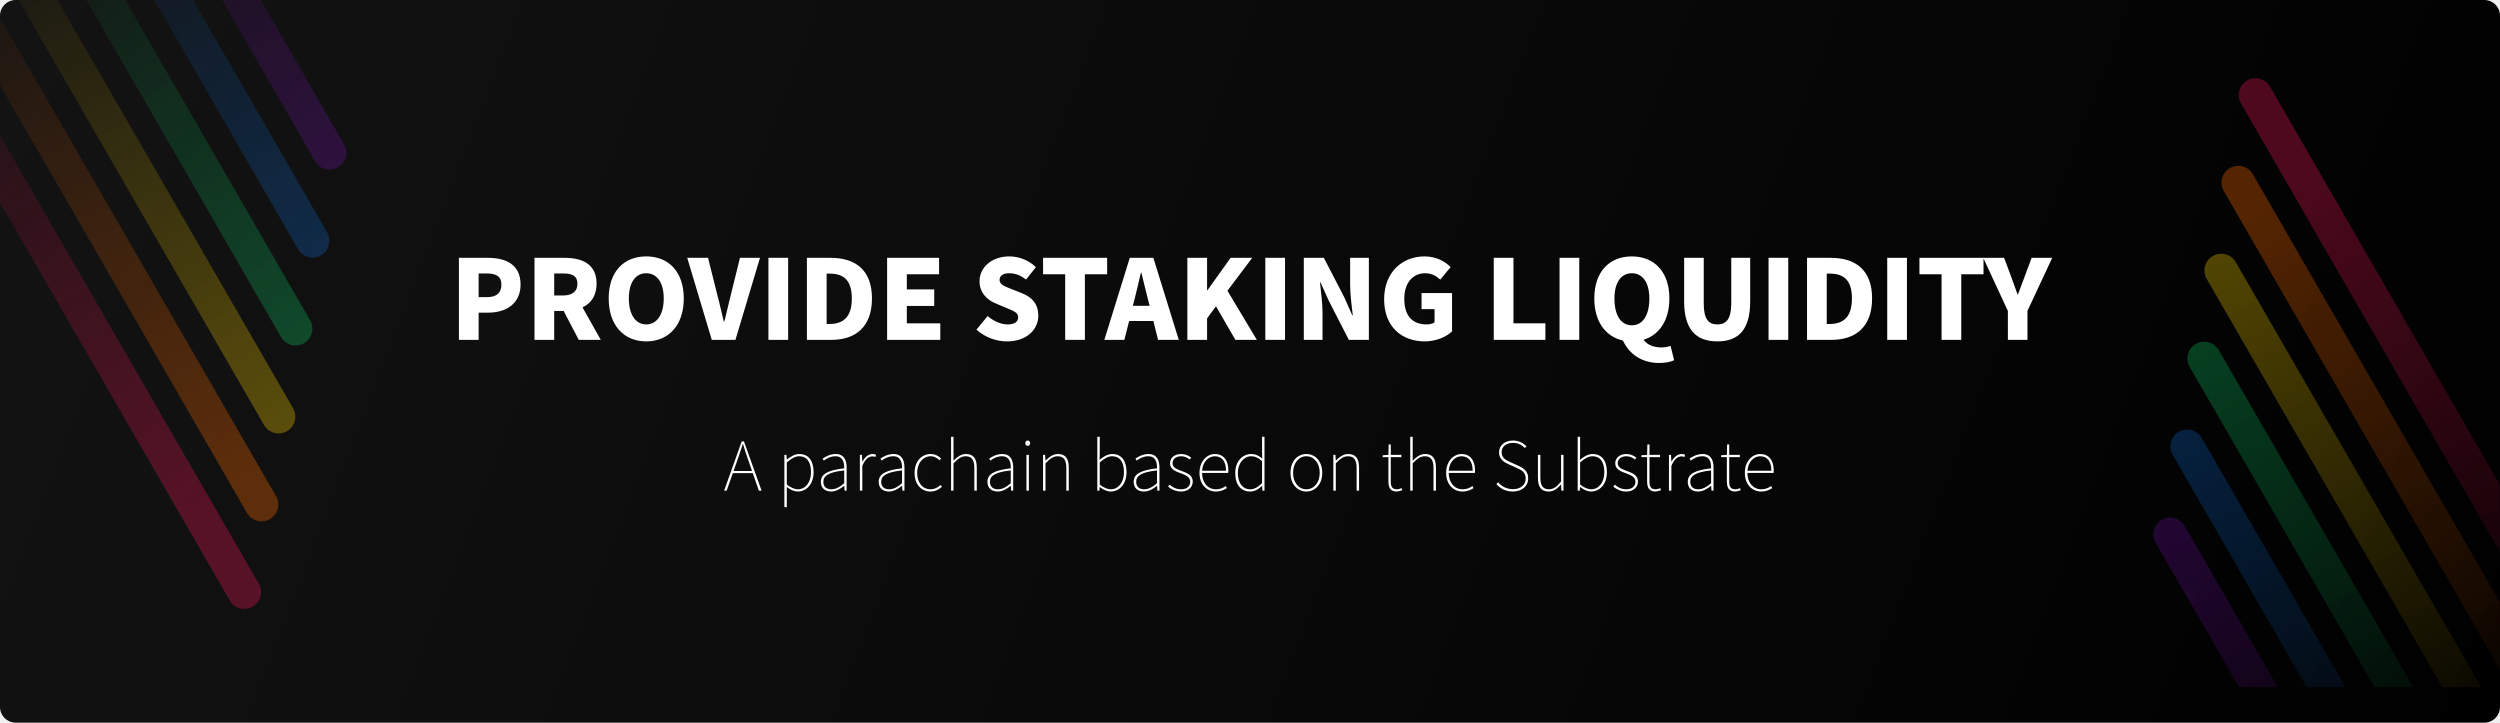
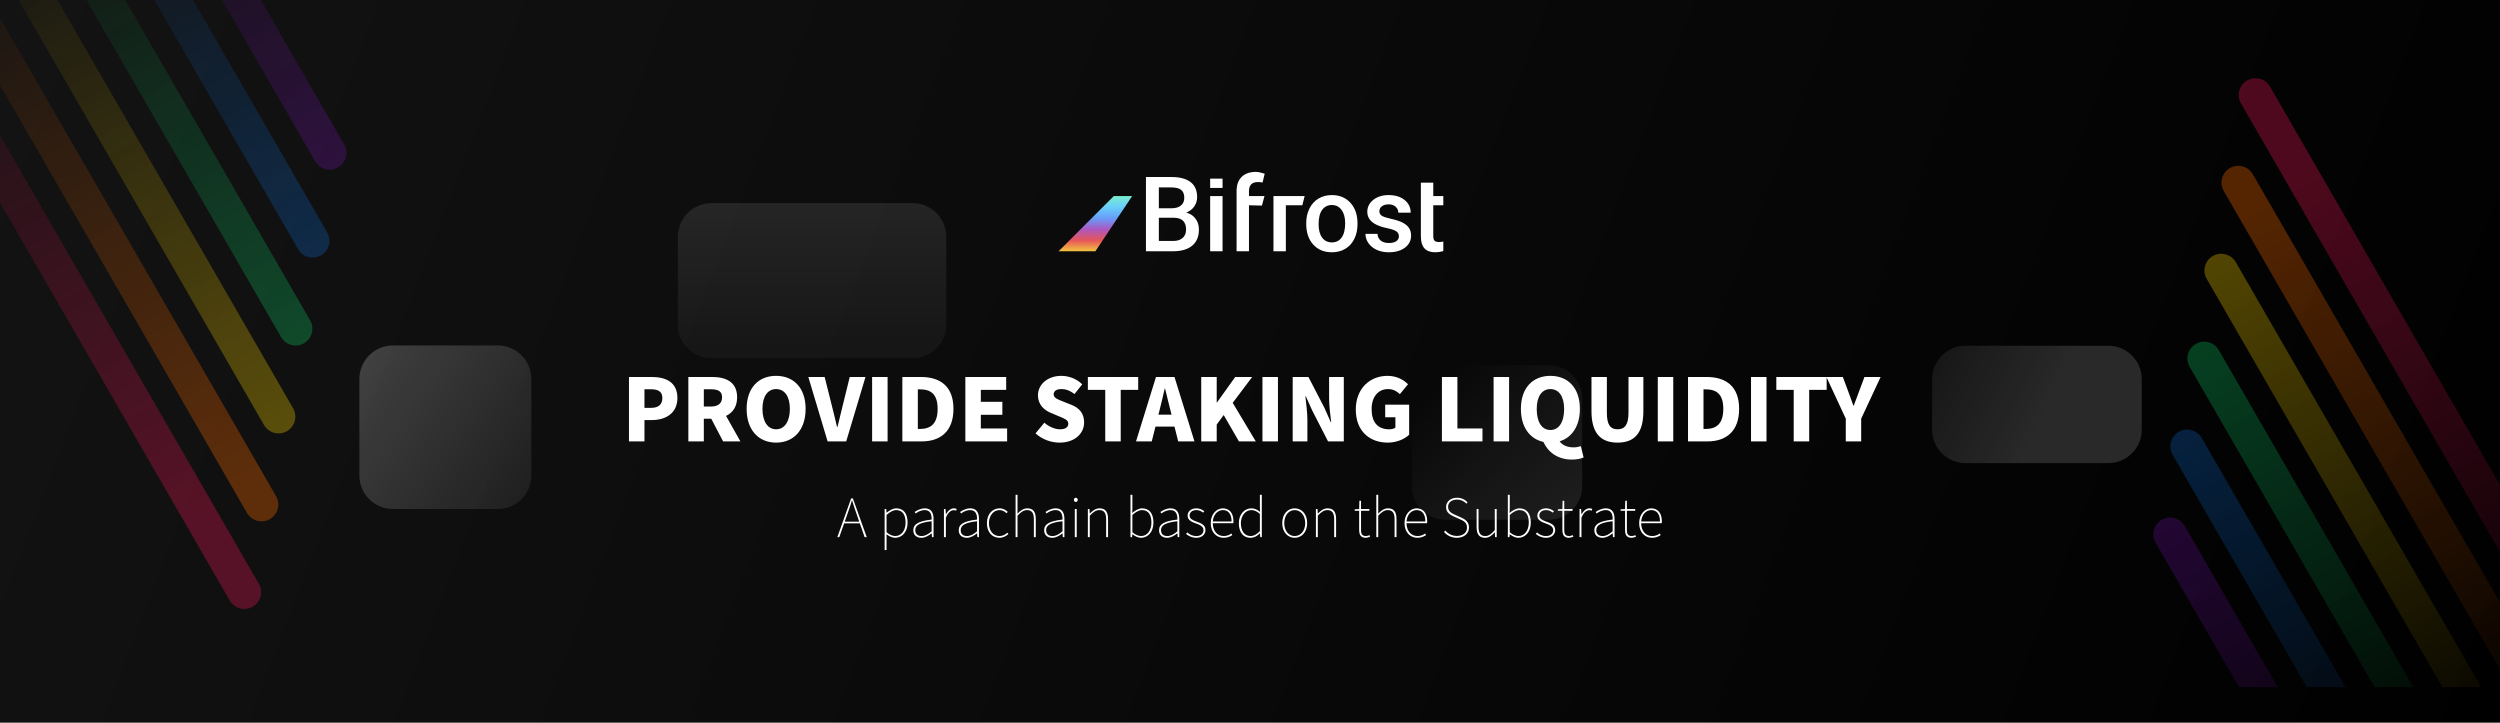
<svg xmlns="http://www.w3.org/2000/svg" width="1280" height="370" viewBox="0 0 1280 370" fill="none">
-   <g clip-path="url(#clip0)">
-     <path d="M1280 0H0V370H1280V0Z" fill="white" />
-     <path d="M1280 0H0V370H1280V0Z" fill="url(#paint0_linear)" />
-     <g opacity="0.8">
-       <mask id="mask0" mask-type="alpha" maskUnits="userSpaceOnUse" x="0" y="0" width="215" height="333">
-         <g opacity="0.8">
-           <path opacity="0.8" d="M214.728 0H0V332.829H214.728V0Z" fill="url(#paint1_linear)" />
-         </g>
-       </mask>
-       <g mask="url(#mask0)">
-         <g opacity="0.8">
-           <path opacity="0.8" d="M-68.294 -48.94C-70.666 -53.048 -75.919 -54.456 -80.027 -52.084C-84.135 -49.712 -85.543 -44.459 -83.171 -40.351L117.65 307.482C120.022 311.59 125.275 312.997 129.383 310.625C133.491 308.254 134.899 303.001 132.527 298.892L-68.294 -48.94Z" fill="#E91555" />
-           <path opacity="0.8" d="M-59.48 -93.796C-61.851 -97.905 -67.105 -99.312 -71.213 -96.94C-75.321 -94.569 -76.728 -89.316 -74.356 -85.207L126.465 262.625C128.836 266.733 134.089 268.141 138.198 265.769C142.306 263.397 143.713 258.144 141.341 254.036L-59.48 -93.796Z" fill="#FF6B00" />
-           <path opacity="0.8" d="M-50.756 -138.812C-53.128 -142.92 -58.381 -144.327 -62.489 -141.955C-66.597 -139.584 -68.005 -134.331 -65.633 -130.222L135.188 217.61C137.56 221.718 142.813 223.125 146.921 220.754C151.029 218.382 152.437 213.129 150.065 209.021L-50.756 -138.812Z" fill="#FFD600" />
-           <path opacity="0.8" d="M-42.033 -183.826C-44.405 -187.934 -49.658 -189.342 -53.766 -186.97C-57.874 -184.598 -59.282 -179.345 -56.91 -175.237L143.911 172.595C146.283 176.703 151.536 178.111 155.644 175.739C159.752 173.367 161.16 168.114 158.788 164.006L-42.033 -183.826Z" fill="#10DF6F" />
-           <path opacity="0.8" d="M-33.31 -228.841C-35.682 -232.949 -40.935 -234.357 -45.043 -231.985C-49.151 -229.613 -50.559 -224.36 -48.187 -220.252L152.634 127.58C155.006 131.688 160.259 133.096 164.367 130.724C168.475 128.352 169.883 123.099 167.511 118.991L-33.31 -228.841Z" fill="#1080FB" />
-           <path opacity="0.8" d="M-24.586 -273.856C-26.958 -277.964 -32.211 -279.371 -36.319 -276.999C-40.428 -274.628 -41.835 -269.375 -39.463 -265.266L161.358 82.566C163.73 86.674 168.983 88.081 173.091 85.71C177.199 83.338 178.606 78.085 176.235 73.977L-24.586 -273.856Z" fill="#A015EE" />
-         </g>
+   <path d="M1280 0H0V370H1280V0Z" fill="white" />
+   <path d="M1280 0H0V370H1280V0Z" fill="url(#paint0_linear)" />
+   <g opacity="0.8">
+     <mask id="mask0" mask-type="alpha" maskUnits="userSpaceOnUse" x="0" y="0" width="215" height="333">
+       <g opacity="0.8">
+         <path opacity="0.8" d="M214.728 0H0V332.829H214.728V0Z" fill="url(#paint1_linear)" />
+       </g>
+     </mask>
+     <g mask="url(#mask0)">
+       <g opacity="0.8">
+         <path opacity="0.8" d="M-68.294 -48.94C-70.666 -53.048 -75.919 -54.456 -80.027 -52.084C-84.135 -49.712 -85.543 -44.459 -83.171 -40.351L117.65 307.482C120.022 311.59 125.275 312.997 129.383 310.625C133.491 308.254 134.899 303.001 132.527 298.892L-68.294 -48.94Z" fill="#E91555" />
+         <path opacity="0.8" d="M-59.48 -93.796C-61.851 -97.905 -67.105 -99.312 -71.213 -96.94C-75.321 -94.569 -76.728 -89.316 -74.356 -85.207L126.465 262.625C128.836 266.733 134.089 268.141 138.198 265.769C142.306 263.397 143.713 258.144 141.341 254.036L-59.48 -93.796Z" fill="#FF6B00" />
+         <path opacity="0.8" d="M-50.756 -138.812C-53.128 -142.92 -58.381 -144.327 -62.489 -141.955C-66.597 -139.584 -68.005 -134.331 -65.633 -130.222L135.188 217.61C137.56 221.718 142.813 223.125 146.921 220.754C151.029 218.382 152.437 213.129 150.065 209.021L-50.756 -138.812Z" fill="#FFD600" />
+         <path opacity="0.8" d="M-42.033 -183.826C-44.405 -187.934 -49.658 -189.342 -53.766 -186.97C-57.874 -184.598 -59.282 -179.345 -56.91 -175.237L143.911 172.595C146.283 176.703 151.536 178.111 155.644 175.739C159.752 173.367 161.16 168.114 158.788 164.006L-42.033 -183.826Z" fill="#10DF6F" />
+         <path opacity="0.8" d="M-33.31 -228.841C-35.682 -232.949 -40.935 -234.357 -45.043 -231.985C-49.151 -229.613 -50.559 -224.36 -48.187 -220.252L152.634 127.58C155.006 131.688 160.259 133.096 164.367 130.724C168.475 128.352 169.883 123.099 167.511 118.991L-33.31 -228.841Z" fill="#1080FB" />
+         <path opacity="0.8" d="M-24.586 -273.856C-26.958 -277.964 -32.211 -279.371 -36.319 -276.999C-40.428 -274.628 -41.835 -269.375 -39.463 -265.266L161.358 82.566C163.73 86.674 168.983 88.081 173.091 85.71C177.199 83.338 178.606 78.085 176.235 73.977L-24.586 -273.856Z" fill="#A015EE" />
      </g>
    </g>
-     <g opacity="0.8">
-       <mask id="mask1" mask-type="alpha" maskUnits="userSpaceOnUse" x="1065" y="19" width="215" height="333">
-         <g opacity="0.8">
-           <path opacity="0.8" d="M1065.17 351.829H1279.9V19H1065.17V351.829Z" fill="url(#paint2_linear)" />
-         </g>
-       </mask>
-       <g mask="url(#mask1)">
-         <g opacity="0.8">
-           <path opacity="0.8" d="M1348.2 400.769C1350.57 404.877 1355.82 406.284 1359.93 403.913C1364.04 401.541 1365.45 396.288 1363.07 392.18L1162.25 44.347C1159.88 40.239 1154.63 38.832 1150.52 41.204C1146.41 43.575 1145 48.828 1147.38 52.937L1348.2 400.769Z" fill="#E91555" />
-           <path opacity="0.8" d="M1339.38 445.626C1341.75 449.734 1347 451.142 1351.11 448.77C1355.22 446.398 1356.63 441.145 1354.26 437.037L1153.44 89.204C1151.06 85.096 1145.81 83.689 1141.7 86.061C1137.59 88.433 1136.19 93.686 1138.56 97.794L1339.38 445.626Z" fill="#FF6B00" />
-           <path opacity="0.8" d="M1330.66 490.641C1333.03 494.749 1338.28 496.157 1342.39 493.785C1346.5 491.413 1347.91 486.16 1345.53 482.052L1144.71 134.22C1142.34 130.112 1137.09 128.704 1132.98 131.076C1128.87 133.448 1127.46 138.701 1129.84 142.809L1330.66 490.641Z" fill="#FFD600" />
-           <path opacity="0.8" d="M1321.93 535.656C1324.31 539.764 1329.56 541.171 1333.67 538.799C1337.77 536.428 1339.18 531.175 1336.81 527.066L1135.99 179.234C1133.62 175.126 1128.36 173.719 1124.26 176.09C1120.15 178.462 1118.74 183.715 1121.11 187.823L1321.93 535.656Z" fill="#10DF6F" />
-           <path opacity="0.8" d="M1313.21 580.671C1315.58 584.779 1320.83 586.186 1324.94 583.815C1329.05 581.443 1330.46 576.19 1328.09 572.082L1127.27 224.249C1124.89 220.141 1119.64 218.734 1115.53 221.106C1111.42 223.477 1110.02 228.73 1112.39 232.839L1313.21 580.671Z" fill="#1080FB" />
-           <path opacity="0.8" d="M1304.49 625.685C1306.86 629.793 1312.11 631.201 1316.22 628.829C1320.33 626.457 1321.74 621.204 1319.36 617.096L1118.54 269.264C1116.17 265.155 1110.92 263.748 1106.81 266.12C1102.7 268.492 1101.29 273.745 1103.67 277.853L1304.49 625.685Z" fill="#A015EE" />
-         </g>
+   </g>
+   <g opacity="0.8">
+     <mask id="mask1" mask-type="alpha" maskUnits="userSpaceOnUse" x="1065" y="19" width="215" height="333">
+       <g opacity="0.8">
+         <path opacity="0.8" d="M1065.17 351.829H1279.9V19H1065.17V351.829Z" fill="url(#paint2_linear)" />
+       </g>
+     </mask>
+     <g mask="url(#mask1)">
+       <g opacity="0.8">
+         <path opacity="0.8" d="M1348.2 400.769C1350.57 404.877 1355.82 406.284 1359.93 403.913C1364.04 401.541 1365.45 396.288 1363.07 392.18L1162.25 44.347C1159.88 40.239 1154.63 38.832 1150.52 41.204C1146.41 43.575 1145 48.828 1147.38 52.937L1348.2 400.769Z" fill="#E91555" />
+         <path opacity="0.8" d="M1339.38 445.626C1341.75 449.734 1347 451.142 1351.11 448.77C1355.22 446.398 1356.63 441.145 1354.26 437.037L1153.44 89.204C1151.06 85.096 1145.81 83.689 1141.7 86.061C1137.59 88.433 1136.19 93.686 1138.56 97.794L1339.38 445.626Z" fill="#FF6B00" />
+         <path opacity="0.8" d="M1330.66 490.641C1333.03 494.749 1338.28 496.157 1342.39 493.785C1346.5 491.413 1347.91 486.16 1345.53 482.052L1144.71 134.22C1142.34 130.112 1137.09 128.704 1132.98 131.076C1128.87 133.448 1127.46 138.701 1129.84 142.809L1330.66 490.641Z" fill="#FFD600" />
+         <path opacity="0.8" d="M1321.93 535.656C1324.31 539.764 1329.56 541.171 1333.67 538.799C1337.77 536.428 1339.18 531.175 1336.81 527.066L1135.99 179.234C1133.62 175.126 1128.36 173.719 1124.26 176.09C1120.15 178.462 1118.74 183.715 1121.11 187.823L1321.93 535.656Z" fill="#10DF6F" />
+         <path opacity="0.8" d="M1313.21 580.671C1315.58 584.779 1320.83 586.186 1324.94 583.815C1329.05 581.443 1330.46 576.19 1328.09 572.082L1127.27 224.249C1124.89 220.141 1119.64 218.734 1115.53 221.106C1111.42 223.477 1110.02 228.73 1112.39 232.839L1313.21 580.671Z" fill="#1080FB" />
+         <path opacity="0.8" d="M1304.49 625.685C1306.86 629.793 1312.11 631.201 1316.22 628.829C1320.33 626.457 1321.74 621.204 1319.36 617.096L1118.54 269.264C1116.17 265.155 1110.92 263.748 1106.81 266.12C1102.7 268.492 1101.29 273.745 1103.67 277.853L1304.49 625.685Z" fill="#A015EE" />
      </g>
    </g>
-     <path d="M234.969 174H245.058V160.078H249.962C258.867 160.078 266.532 155.682 266.532 145.706C266.532 135.335 258.923 132.009 249.736 132.009H234.969V174ZM245.058 152.131V140.013H249.172C254.02 140.013 256.725 141.478 256.725 145.706C256.725 149.82 254.358 152.131 249.454 152.131H245.058ZM273.664 174H283.753V159.233H288.6L296.322 174H307.594L298.238 157.373C302.578 155.344 305.453 151.398 305.453 145.255C305.453 135.109 298.013 132.009 289.051 132.009H273.664V174ZM283.753 151.286V140.013H288.262C293.053 140.013 295.645 141.309 295.645 145.255C295.645 149.2 293.053 151.286 288.262 151.286H283.753ZM330.873 174.789C342.315 174.789 350.093 166.56 350.093 152.807C350.093 139.111 342.315 131.277 330.873 131.277C319.431 131.277 311.653 139.055 311.653 152.807C311.653 166.56 319.431 174.789 330.873 174.789ZM330.873 166.109C325.349 166.109 321.968 160.924 321.968 152.807C321.968 144.691 325.349 139.9 330.873 139.9C336.397 139.9 339.835 144.691 339.835 152.807C339.835 160.924 336.397 166.109 330.873 166.109ZM364.433 174H376.551L389.12 132.009H378.862L374.127 151.173C372.943 155.682 372.098 159.966 370.858 164.587H370.576C369.393 159.966 368.547 155.682 367.307 151.173L362.516 132.009H351.863L364.433 174ZM393.436 174H403.525V132.009H393.436V174ZM413.141 174H425.767C437.997 174 446.452 167.405 446.452 152.807C446.452 138.209 437.997 132.009 425.203 132.009H413.141V174ZM423.23 165.884V140.069H424.583C431.346 140.069 436.137 142.831 436.137 152.807C436.137 162.784 431.346 165.884 424.583 165.884H423.23ZM454.203 174H481.426V165.545H464.292V156.64H478.326V148.186H464.292V140.407H480.806V132.009H454.203V174ZM515.605 174.789C525.75 174.789 531.612 168.645 531.612 161.656C531.612 155.738 528.512 152.244 523.327 150.158L518.085 148.073C514.365 146.607 511.772 145.706 511.772 143.338C511.772 141.14 513.632 139.9 516.732 139.9C520.001 139.9 522.594 141.027 525.356 143.113L530.372 136.8C526.709 133.137 521.579 131.277 516.732 131.277C507.827 131.277 501.514 136.913 501.514 143.958C501.514 150.046 505.629 153.709 510.025 155.456L515.38 157.711C518.987 159.233 521.298 160.022 521.298 162.445C521.298 164.7 519.55 166.109 515.83 166.109C512.505 166.109 508.616 164.362 505.685 161.826L499.936 168.758C504.276 172.76 510.138 174.789 515.605 174.789ZM545.378 174H555.467V140.407H566.853V132.009H534.049V140.407H545.378V174ZM580.929 153.033C582 148.862 583.127 143.958 584.142 139.562H584.367C585.495 143.846 586.566 148.862 587.693 153.033L588.595 156.584H580.027L580.929 153.033ZM565.429 174H575.687L578.111 164.362H590.511L592.935 174H603.531L590.511 132.009H578.449L565.429 174ZM607.936 174H618.025V163.009L622.591 156.809L632.511 174H643.502L628.452 148.862L641.134 132.009H630.087L618.194 148.636H618.025V132.009H607.936V174ZM647.842 174H657.931V132.009H647.842V174ZM667.547 174H677.129V160.078C677.129 155.006 676.283 149.256 675.833 144.578H676.114L680.229 153.766L690.6 174H700.858V132.009H691.276V145.931C691.276 150.947 692.122 156.978 692.629 161.431H692.347L688.232 152.131L677.805 132.009H667.547V174ZM729.472 174.789C735.334 174.789 740.519 172.478 743.45 169.66V150.046H727.838V158.275H734.488V165.038C733.587 165.715 732.008 166.109 730.543 166.109C722.708 166.109 718.988 161.262 718.988 152.92C718.988 144.747 723.441 139.9 729.641 139.9C733.136 139.9 735.334 141.309 737.419 143.169L742.717 136.744C739.843 133.869 735.447 131.277 729.303 131.277C718.087 131.277 708.674 139.28 708.674 153.258C708.674 167.462 717.861 174.789 729.472 174.789ZM764.807 174H791.241V165.545H774.896V132.009H764.807V174ZM798.493 174H808.582V132.009H798.493V174ZM835.502 166.56C829.978 166.56 826.596 161.544 826.596 152.807C826.596 144.691 829.978 139.9 835.502 139.9C841.025 139.9 844.464 144.691 844.464 152.807C844.464 161.544 841.025 166.56 835.502 166.56ZM849.48 185.836C852.805 185.836 855.511 185.273 857.145 184.427L855.342 177.1C854.045 177.551 852.411 177.889 850.607 177.889C847.225 177.889 843.449 176.818 841.533 173.944C849.593 171.464 854.722 163.967 854.722 152.807C854.722 139.111 846.943 131.277 835.502 131.277C824.06 131.277 816.282 139.055 816.282 152.807C816.282 164.644 822.031 172.365 830.936 174.338C833.98 181.045 840.349 185.836 849.48 185.836ZM879.304 174.789C890.464 174.789 896.1 168.42 896.1 154.273V132.009H886.405V155.344C886.405 163.291 883.869 166.109 879.304 166.109C874.682 166.109 872.315 163.291 872.315 155.344V132.009H862.282V154.273C862.282 168.42 868.087 174.789 879.304 174.789ZM905.495 174H915.584V132.009H905.495V174ZM925.201 174H937.826C950.057 174 958.511 167.405 958.511 152.807C958.511 138.209 950.057 132.009 937.262 132.009H925.201V174ZM935.29 165.884V140.069H936.642C943.406 140.069 948.197 142.831 948.197 152.807C948.197 162.784 943.406 165.884 936.642 165.884H935.29ZM966.262 174H976.351V132.009H966.262V174ZM994.084 174H1004.17V140.407H1015.56V132.009H982.755V140.407H994.084V174ZM1028.03 174H1038.06V159.176L1050.74 132.009H1040.2L1036.71 141.366C1035.52 144.522 1034.39 147.453 1033.21 150.722H1032.99C1031.8 147.453 1030.73 144.522 1029.6 141.366L1026.11 132.009H1015.4L1028.03 159.176V174Z" fill="white" />
-     <path d="M377.36 236.103C378.436 233.047 379.339 230.478 380.277 227.318H380.416C381.353 230.478 382.221 233.047 383.298 236.103L385.034 241.138H375.589L377.36 236.103ZM370.762 251.208H372.047L375.207 242.249H385.416L388.541 251.208H389.93L380.902 225.998H379.756L370.762 251.208ZM401.595 259.646H402.845V249.368C404.79 250.826 406.7 251.659 408.436 251.659C412.811 251.659 416.561 248.013 416.561 241.798C416.561 236.138 414.165 232.457 409.2 232.457C406.908 232.457 404.721 233.846 402.915 235.27H402.845L402.637 232.908H401.595V259.646ZM408.54 250.514C407.082 250.514 404.998 249.854 402.845 248.048V236.763C405.172 234.749 407.221 233.603 409.096 233.603C413.575 233.603 415.242 237.145 415.242 241.798C415.242 246.902 412.429 250.514 408.54 250.514ZM425.56 251.659C427.991 251.659 430.283 250.305 432.158 248.777H432.262L432.435 251.208H433.477V239.367C433.477 235.652 432.158 232.457 427.852 232.457C424.866 232.457 422.331 233.985 421.185 234.818L421.81 235.825C422.991 234.888 425.178 233.603 427.782 233.603C431.567 233.603 432.331 236.832 432.227 239.784C423.998 240.721 420.282 242.631 420.282 246.694C420.282 250.166 422.713 251.659 425.56 251.659ZM425.664 250.514C423.442 250.514 421.567 249.472 421.567 246.659C421.567 243.569 424.275 241.728 432.227 240.86V247.423C429.831 249.472 427.852 250.514 425.664 250.514ZM440.253 251.208H441.503V238.568C442.927 234.957 444.941 233.672 446.573 233.672C447.302 233.672 447.614 233.742 448.205 233.985L448.517 232.839C447.892 232.526 447.371 232.457 446.746 232.457C444.559 232.457 442.788 234.124 441.572 236.346H441.503L441.295 232.908H440.253V251.208ZM455.164 251.659C457.594 251.659 459.886 250.305 461.761 248.777H461.865L462.039 251.208H463.081V239.367C463.081 235.652 461.761 232.457 457.455 232.457C454.469 232.457 451.934 233.985 450.788 234.818L451.413 235.825C452.594 234.888 454.782 233.603 457.386 233.603C461.171 233.603 461.935 236.832 461.831 239.784C453.601 240.721 449.886 242.631 449.886 246.694C449.886 250.166 452.316 251.659 455.164 251.659ZM455.268 250.514C453.045 250.514 451.17 249.472 451.17 246.659C451.17 243.569 453.879 241.728 461.831 240.86V247.423C459.435 249.472 457.455 250.514 455.268 250.514ZM476.454 251.659C478.815 251.659 480.76 250.583 482.288 249.229L481.558 248.326C480.274 249.541 478.503 250.514 476.489 250.514C472.322 250.514 469.579 247.111 469.579 242.11C469.579 237.075 472.634 233.603 476.489 233.603C478.364 233.603 479.822 234.506 481.038 235.652L481.836 234.749C480.621 233.603 478.989 232.457 476.489 232.457C472.079 232.457 468.259 235.964 468.259 242.11C468.259 248.152 471.801 251.659 476.454 251.659ZM486.947 251.208H488.197V237.214C490.524 234.818 492.191 233.603 494.448 233.603C497.573 233.603 498.858 235.582 498.858 239.61V251.208H500.108V239.437C500.108 234.714 498.337 232.457 494.586 232.457C492.052 232.457 490.142 233.915 488.197 235.895V223.637H486.947V251.208ZM510.844 251.659C513.275 251.659 515.567 250.305 517.442 248.777H517.546L517.719 251.208H518.761V239.367C518.761 235.652 517.442 232.457 513.136 232.457C510.15 232.457 507.615 233.985 506.469 234.818L507.094 235.825C508.275 234.888 510.462 233.603 513.066 233.603C516.851 233.603 517.615 236.832 517.511 239.784C509.282 240.721 505.566 242.631 505.566 246.694C505.566 250.166 507.997 251.659 510.844 251.659ZM510.948 250.514C508.726 250.514 506.851 249.472 506.851 246.659C506.851 243.569 509.559 241.728 517.511 240.86V247.423C515.115 249.472 513.136 250.514 510.948 250.514ZM525.537 251.208H526.787V232.908H525.537V251.208ZM526.197 228.29C526.891 228.29 527.447 227.769 527.447 226.866C527.447 226.103 526.891 225.547 526.197 225.547C525.468 225.547 524.947 226.103 524.947 226.866C524.947 227.769 525.468 228.29 526.197 228.29ZM534.048 251.208H535.298V237.214C537.625 234.818 539.292 233.603 541.549 233.603C544.674 233.603 545.959 235.582 545.959 239.61V251.208H547.209V239.437C547.209 234.714 545.438 232.457 541.688 232.457C539.153 232.457 537.243 233.915 535.368 235.825H535.298L535.09 232.908H534.048V251.208ZM568.661 251.659C573.037 251.659 576.787 248.013 576.787 241.798C576.787 236.138 574.391 232.457 569.425 232.457C567.134 232.457 564.877 233.846 562.967 235.443L563.071 231.763V223.637H561.821V251.208H562.863L563.036 249.368H563.14C564.842 250.757 566.925 251.659 568.661 251.659ZM568.766 250.514C567.307 250.514 565.154 249.854 563.071 248.048V236.763C565.328 234.749 567.446 233.603 569.321 233.603C573.801 233.603 575.467 237.145 575.467 241.798C575.467 246.902 572.655 250.514 568.766 250.514ZM585.718 251.659C588.148 251.659 590.44 250.305 592.315 248.777H592.419L592.593 251.208H593.635V239.367C593.635 235.652 592.315 232.457 588.009 232.457C585.023 232.457 582.488 233.985 581.342 234.818L581.968 235.825C583.148 234.888 585.336 233.603 587.94 233.603C591.725 233.603 592.489 236.832 592.385 239.784C584.155 240.721 580.44 242.631 580.44 246.694C580.44 250.166 582.87 251.659 585.718 251.659ZM585.822 250.514C583.6 250.514 581.724 249.472 581.724 246.659C581.724 243.569 584.433 241.728 592.385 240.86V247.423C589.989 249.472 588.009 250.514 585.822 250.514ZM604.716 251.659C608.571 251.659 610.689 249.298 610.689 246.59C610.689 243.013 607.529 242.11 604.612 240.999C602.425 240.166 600.341 239.332 600.341 237.145C600.341 235.339 601.73 233.603 604.751 233.603C606.661 233.603 607.946 234.367 609.161 235.27L609.89 234.332C608.605 233.221 606.661 232.457 604.821 232.457C601.036 232.457 599.056 234.679 599.056 237.214C599.056 240.374 602.043 241.416 604.821 242.423C606.973 243.187 609.404 244.263 609.404 246.659C609.404 248.743 607.841 250.514 604.786 250.514C602.077 250.514 600.376 249.472 598.848 248.152L598.049 249.159C599.681 250.514 601.973 251.659 604.716 251.659ZM622.509 251.659C625.218 251.659 626.78 250.757 628.169 249.923L627.614 248.847C626.225 249.854 624.662 250.514 622.579 250.514C618.273 250.514 615.46 246.972 615.46 242.145H628.864C628.933 241.659 628.933 241.277 628.933 240.895C628.933 235.478 626.259 232.457 622.023 232.457C617.96 232.457 614.141 236.138 614.141 242.11C614.141 248.083 617.891 251.659 622.509 251.659ZM615.46 240.999C615.842 236.381 618.759 233.603 622.023 233.603C625.461 233.603 627.718 236.034 627.718 240.999H615.46ZM640.022 251.659C642.557 251.659 644.606 250.305 646.133 248.777H646.203L646.376 251.208H647.418V223.637H646.168V231.311L646.272 234.749C644.397 233.29 642.869 232.457 640.647 232.457C636.202 232.457 632.452 236.207 632.452 242.11C632.452 248.291 635.438 251.659 640.022 251.659ZM640.126 250.514C636.063 250.514 633.772 247.111 633.772 242.11C633.772 237.388 636.723 233.603 640.578 233.603C642.487 233.603 644.154 234.297 646.168 236.103V247.354C644.154 249.368 642.244 250.514 640.126 250.514ZM668.859 251.659C673.234 251.659 676.984 248.152 676.984 242.11C676.984 235.964 673.234 232.457 668.859 232.457C664.483 232.457 660.733 235.964 660.733 242.11C660.733 248.152 664.483 251.659 668.859 251.659ZM668.859 250.514C664.97 250.514 662.053 247.111 662.053 242.11C662.053 237.075 664.97 233.603 668.859 233.603C672.748 233.603 675.699 237.075 675.699 242.11C675.699 247.111 672.748 250.514 668.859 250.514ZM682.677 251.208H683.927V237.214C686.253 234.818 687.92 233.603 690.177 233.603C693.302 233.603 694.587 235.582 694.587 239.61V251.208H695.837V239.437C695.837 234.714 694.066 232.457 690.316 232.457C687.781 232.457 685.871 233.915 683.996 235.825H683.927L683.718 232.908H682.677V251.208ZM715.171 251.659C715.796 251.659 716.942 251.347 718.019 250.965L717.602 249.923C716.942 250.236 715.97 250.514 715.276 250.514C712.602 250.514 712.081 248.882 712.081 246.52V234.054H717.498V232.908H712.081V227.561H711.005L710.866 232.908L707.949 233.082V234.054H710.866V246.347C710.866 249.541 711.769 251.659 715.171 251.659ZM722.046 251.208H723.296V237.214C725.623 234.818 727.29 233.603 729.547 233.603C732.672 233.603 733.957 235.582 733.957 239.61V251.208H735.207V239.437C735.207 234.714 733.436 232.457 729.686 232.457C727.151 232.457 725.241 233.915 723.296 235.895V223.637H722.046V251.208ZM748.791 251.659C751.499 251.659 753.062 250.757 754.451 249.923L753.895 248.847C752.506 249.854 750.943 250.514 748.86 250.514C744.554 250.514 741.742 246.972 741.742 242.145H755.145C755.214 241.659 755.214 241.277 755.214 240.895C755.214 235.478 752.541 232.457 748.304 232.457C744.242 232.457 740.422 236.138 740.422 242.11C740.422 248.083 744.172 251.659 748.791 251.659ZM741.742 240.999C742.124 236.381 745.04 233.603 748.304 233.603C751.742 233.603 753.999 236.034 753.999 240.999H741.742ZM774.558 251.659C779.315 251.659 782.44 248.847 782.44 244.992C782.44 241.103 779.94 239.61 777.093 238.325L773.239 236.589C771.468 235.791 768.829 234.645 768.829 231.485C768.829 228.637 771.155 226.762 774.662 226.762C777.232 226.762 779.281 227.839 780.739 229.401L781.538 228.533C780.079 226.936 777.718 225.547 774.662 225.547C770.565 225.547 767.509 227.978 767.509 231.624C767.509 235.339 770.461 236.832 772.648 237.805L776.503 239.541C779.038 240.687 781.156 241.728 781.156 245.097C781.156 248.256 778.586 250.444 774.558 250.444C771.537 250.444 768.863 249.09 767.023 246.937L766.155 247.84C768.065 250.062 770.843 251.659 774.558 251.659ZM792.939 251.659C795.474 251.659 797.383 250.201 799.224 248.083H799.293L799.432 251.208H800.509V232.908H799.259V246.59C797.002 249.298 795.3 250.514 793.043 250.514C789.953 250.514 788.668 248.569 788.668 244.541V232.908H787.418V244.68C787.418 249.437 789.189 251.659 792.939 251.659ZM814.612 251.659C818.987 251.659 822.737 248.013 822.737 241.798C822.737 236.138 820.341 232.457 815.376 232.457C813.084 232.457 810.827 233.846 808.917 235.443L809.021 231.763V223.637H807.771V251.208H808.813L808.986 249.368H809.091C810.792 250.757 812.876 251.659 814.612 251.659ZM814.716 250.514C813.258 250.514 811.105 249.854 809.021 248.048V236.763C811.278 234.749 813.396 233.603 815.271 233.603C819.751 233.603 821.418 237.145 821.418 241.798C821.418 246.902 818.605 250.514 814.716 250.514ZM832.66 251.659C836.515 251.659 838.633 249.298 838.633 246.59C838.633 243.013 835.473 242.11 832.556 240.999C830.369 240.166 828.285 239.332 828.285 237.145C828.285 235.339 829.674 233.603 832.695 233.603C834.605 233.603 835.89 234.367 837.105 235.27L837.834 234.332C836.549 233.221 834.605 232.457 832.765 232.457C828.98 232.457 827 234.679 827 237.214C827 240.374 829.987 241.416 832.765 242.423C834.917 243.187 837.348 244.263 837.348 246.659C837.348 248.743 835.786 250.514 832.73 250.514C830.021 250.514 828.32 249.472 826.792 248.152L825.993 249.159C827.625 250.514 829.917 251.659 832.66 251.659ZM847.624 251.659C848.25 251.659 849.395 251.347 850.472 250.965L850.055 249.923C849.395 250.236 848.423 250.514 847.729 250.514C845.055 250.514 844.534 248.882 844.534 246.52V234.054H849.951V232.908H844.534V227.561H843.458L843.319 232.908L840.402 233.082V234.054H843.319V246.347C843.319 249.541 844.222 251.659 847.624 251.659ZM854.499 251.208H855.749V238.568C857.173 234.957 859.187 233.672 860.819 233.672C861.548 233.672 861.861 233.742 862.451 233.985L862.764 232.839C862.139 232.526 861.618 232.457 860.993 232.457C858.805 232.457 857.034 234.124 855.819 236.346H855.749L855.541 232.908H854.499V251.208ZM869.41 251.659C871.841 251.659 874.133 250.305 876.008 248.777H876.112L876.285 251.208H877.327V239.367C877.327 235.652 876.008 232.457 871.702 232.457C868.716 232.457 866.181 233.985 865.035 234.818L865.66 235.825C866.84 234.888 869.028 233.603 871.632 233.603C875.417 233.603 876.181 236.832 876.077 239.784C867.847 240.721 864.132 242.631 864.132 246.694C864.132 250.166 866.563 251.659 869.41 251.659ZM869.514 250.514C867.292 250.514 865.417 249.472 865.417 246.659C865.417 243.569 868.125 241.728 876.077 240.86V247.423C873.681 249.472 871.702 250.514 869.514 250.514ZM888.452 251.659C889.077 251.659 890.223 251.347 891.3 250.965L890.883 249.923C890.223 250.236 889.251 250.514 888.557 250.514C885.883 250.514 885.362 248.882 885.362 246.52V234.054H890.779V232.908H885.362V227.561H884.285L884.147 232.908L881.23 233.082V234.054H884.147V246.347C884.147 249.541 885.049 251.659 888.452 251.659ZM901.725 251.659C904.434 251.659 905.996 250.757 907.385 249.923L906.83 248.847C905.441 249.854 903.878 250.514 901.795 250.514C897.489 250.514 894.676 246.972 894.676 242.145H908.08C908.149 241.659 908.149 241.277 908.149 240.895C908.149 235.478 905.475 232.457 901.239 232.457C897.176 232.457 893.357 236.138 893.357 242.11C893.357 248.083 897.107 251.659 901.725 251.659ZM894.676 240.999C895.058 236.381 897.975 233.603 901.239 233.603C904.677 233.603 906.934 236.034 906.934 240.999H894.676Z" fill="white" />
+   </g>
+   <path opacity="0.2" d="M254.86 176.874H201.178C191.691 176.874 184 184.565 184 194.052V243.439C184 252.927 191.691 260.618 201.178 260.618H254.86C264.348 260.618 272.039 252.927 272.039 243.439V194.052C272.039 184.565 264.348 176.874 254.86 176.874Z" fill="url(#paint3_linear)" />
+   <path opacity="0.1" d="M467.307 104H364.238C354.75 104 347.059 111.691 347.059 121.178V166.271C347.059 175.759 354.75 183.449 364.238 183.449H467.307C476.795 183.449 484.485 175.759 484.485 166.271V121.178C484.485 111.691 476.795 104 467.307 104Z" fill="url(#paint4_linear)" />
+   <path opacity="0.1" d="M792.889 186.939H740.012C730.525 186.939 722.834 194.63 722.834 204.117V248.942C722.834 258.429 730.525 266.12 740.012 266.12H792.889C802.376 266.12 810.067 258.429 810.067 248.942V204.117C810.067 194.63 802.376 186.939 792.889 186.939Z" fill="url(#paint5_linear)" />
+   <path opacity="0.15" d="M1079.42 177.007H1006.41C996.922 177.007 989.231 184.698 989.231 194.186V219.953C989.231 229.44 996.922 237.131 1006.41 237.131H1079.42C1088.9 237.131 1096.6 229.44 1096.6 219.953V194.186C1096.6 184.698 1088.9 177.007 1079.42 177.007Z" fill="url(#paint6_linear)" />
+   <path d="M322.034 226H329.96V215.063H333.812C340.808 215.063 346.83 211.61 346.83 203.773C346.83 195.625 340.852 193.013 333.635 193.013H322.034V226ZM329.96 208.82V199.3H333.192C337 199.3 339.125 200.452 339.125 203.773C339.125 207.005 337.266 208.82 333.414 208.82H329.96ZM352.432 226H360.358V214.399H364.166L370.232 226H379.087L371.737 212.938C375.146 211.344 377.405 208.245 377.405 203.418C377.405 195.448 371.56 193.013 364.52 193.013H352.432V226ZM360.358 208.156V199.3H363.9C367.664 199.3 369.7 200.319 369.7 203.418C369.7 206.518 367.664 208.156 363.9 208.156H360.358ZM397.374 226.62C406.363 226.62 412.473 220.155 412.473 209.352C412.473 198.592 406.363 192.437 397.374 192.437C388.386 192.437 382.276 198.548 382.276 209.352C382.276 220.155 388.386 226.62 397.374 226.62ZM397.374 219.801C393.035 219.801 390.378 215.728 390.378 209.352C390.378 202.976 393.035 199.212 397.374 199.212C401.714 199.212 404.414 202.976 404.414 209.352C404.414 215.728 401.714 219.801 397.374 219.801ZM423.738 226H433.258L443.132 193.013H435.073L431.354 208.067C430.424 211.61 429.76 214.975 428.786 218.606H428.564C427.634 214.975 426.97 211.61 425.996 208.067L422.232 193.013H413.864L423.738 226ZM446.522 226H454.448V193.013H446.522V226ZM462.002 226H471.921C481.529 226 488.17 220.819 488.17 209.352C488.17 197.884 481.529 193.013 471.478 193.013H462.002V226ZM469.928 219.624V199.345H470.991C476.304 199.345 480.068 201.514 480.068 209.352C480.068 217.189 476.304 219.624 470.991 219.624H469.928ZM494.259 226H515.646V219.358H502.185V212.362H513.21V205.721H502.185V199.61H515.159V193.013H494.259V226ZM542.496 226.62C550.466 226.62 555.07 221.794 555.07 216.303C555.07 211.654 552.635 208.909 548.562 207.27L544.444 205.632C541.521 204.481 539.485 203.773 539.485 201.913C539.485 200.186 540.946 199.212 543.381 199.212C545.949 199.212 547.986 200.097 550.156 201.736L554.096 196.777C551.218 193.899 547.189 192.437 543.381 192.437C536.385 192.437 531.426 196.865 531.426 202.4C531.426 207.182 534.658 210.06 538.112 211.433L542.318 213.204C545.152 214.399 546.968 215.019 546.968 216.923C546.968 218.694 545.595 219.801 542.673 219.801C540.06 219.801 537.005 218.428 534.703 216.436L530.186 221.882C533.596 225.026 538.201 226.62 542.496 226.62ZM565.885 226H573.81V199.61H582.754V193.013H556.985V199.61H565.885V226ZM593.813 209.529C594.654 206.252 595.54 202.4 596.337 198.946H596.514C597.399 202.311 598.241 206.252 599.126 209.529L599.835 212.318H593.104L593.813 209.529ZM581.636 226H589.695L591.599 218.428H601.34L603.244 226H611.568L601.34 193.013H591.865L581.636 226ZM615.029 226H622.955V217.366L626.541 212.495L634.334 226H642.968L631.146 206.252L641.109 193.013H632.43L623.087 206.075H622.955V193.013H615.029V226ZM646.378 226H654.304V193.013H646.378V226ZM661.858 226H669.385V215.063C669.385 211.078 668.721 206.562 668.367 202.887H668.588L671.82 210.104L679.967 226H688.026V193.013H680.499V203.95C680.499 207.89 681.163 212.628 681.561 216.126H681.34L678.108 208.82L669.916 193.013H661.858V226ZM710.505 226.62C715.11 226.62 719.183 224.804 721.486 222.591V207.182H709.221V213.646H714.445V218.96C713.737 219.491 712.497 219.801 711.346 219.801C705.191 219.801 702.269 215.993 702.269 209.44C702.269 203.02 705.767 199.212 710.638 199.212C713.383 199.212 715.11 200.319 716.748 201.78L720.91 196.732C718.652 194.474 715.198 192.437 710.372 192.437C701.561 192.437 694.166 198.725 694.166 209.706C694.166 220.864 701.383 226.62 710.505 226.62ZM738.263 226H759.029V219.358H746.189V193.013H738.263V226ZM764.726 226H772.652V193.013H764.726V226ZM793.799 220.155C789.46 220.155 786.803 216.215 786.803 209.352C786.803 202.976 789.46 199.212 793.799 199.212C798.138 199.212 800.839 202.976 800.839 209.352C800.839 216.215 798.138 220.155 793.799 220.155ZM804.78 235.298C807.393 235.298 809.518 234.856 810.802 234.191L809.385 228.435C808.367 228.79 807.083 229.055 805.666 229.055C803.009 229.055 800.042 228.214 798.537 225.956C804.869 224.007 808.898 218.119 808.898 209.352C808.898 198.592 802.788 192.437 793.799 192.437C784.811 192.437 778.701 198.548 778.701 209.352C778.701 218.65 783.217 224.716 790.213 226.266C792.604 231.535 797.607 235.298 804.78 235.298ZM828.209 226.62C836.976 226.62 841.404 221.616 841.404 210.503V193.013H833.788V211.344C833.788 217.587 831.795 219.801 828.209 219.801C824.578 219.801 822.719 217.587 822.719 211.344V193.013H814.837V210.503C814.837 221.616 819.398 226.62 828.209 226.62ZM848.785 226H856.71V193.013H848.785V226ZM864.265 226H874.183C883.791 226 890.433 220.819 890.433 209.352C890.433 197.884 883.791 193.013 873.74 193.013H864.265V226ZM872.19 219.624V199.345H873.253C878.566 199.345 882.33 201.514 882.33 209.352C882.33 217.189 878.566 219.624 873.253 219.624H872.19ZM896.522 226H904.447V193.013H896.522V226ZM918.378 226H926.303V199.61H935.247V193.013H909.478V199.61H918.378V226ZM945.041 226H952.923V214.355L962.885 193.013H954.605L951.86 200.363C950.93 202.843 950.045 205.145 949.115 207.713H948.938C948.008 205.145 947.167 202.843 946.281 200.363L943.536 193.013H935.123L945.041 214.355V226Z" fill="white" />
+   <path d="M433.893 263.134C434.739 260.733 435.448 258.715 436.185 256.232H436.294C437.03 258.715 437.712 260.733 438.558 263.134L439.922 267.089H432.502L433.893 263.134ZM428.711 275H429.72L432.202 267.962H440.222L442.677 275H443.768L436.676 255.196H435.776L428.711 275ZM452.932 281.629H453.914V273.554C455.442 274.7 456.942 275.355 458.306 275.355C461.743 275.355 464.689 272.49 464.689 267.608C464.689 263.161 462.807 260.27 458.906 260.27C457.106 260.27 455.387 261.361 453.969 262.479H453.914L453.751 260.624H452.932V281.629ZM458.388 274.454C457.242 274.454 455.606 273.936 453.914 272.518V263.652C455.742 262.07 457.351 261.17 458.824 261.17C462.343 261.17 463.653 263.952 463.653 267.608C463.653 271.617 461.443 274.454 458.388 274.454ZM471.758 275.355C473.668 275.355 475.468 274.291 476.941 273.091H477.023L477.16 275H477.978V265.698C477.978 262.779 476.941 260.27 473.559 260.27C471.213 260.27 469.222 261.47 468.321 262.125L468.812 262.916C469.74 262.179 471.458 261.17 473.504 261.17C476.478 261.17 477.078 263.707 476.996 266.025C470.531 266.762 467.612 268.262 467.612 271.454C467.612 274.182 469.522 275.355 471.758 275.355ZM471.84 274.454C470.094 274.454 468.621 273.636 468.621 271.427C468.621 268.999 470.749 267.553 476.996 266.871V272.027C475.114 273.636 473.559 274.454 471.84 274.454ZM483.301 275H484.283V265.071C485.401 262.234 486.983 261.224 488.265 261.224C488.838 261.224 489.084 261.279 489.548 261.47L489.793 260.57C489.302 260.324 488.893 260.27 488.402 260.27C486.683 260.27 485.292 261.579 484.337 263.325H484.283L484.119 260.624H483.301V275ZM495.014 275.355C496.924 275.355 498.724 274.291 500.197 273.091H500.279L500.415 275H501.234V265.698C501.234 262.779 500.197 260.27 496.815 260.27C494.469 260.27 492.477 261.47 491.577 262.125L492.068 262.916C492.996 262.179 494.714 261.17 496.76 261.17C499.733 261.17 500.334 263.707 500.252 266.025C493.787 266.762 490.868 268.262 490.868 271.454C490.868 274.182 492.777 275.355 495.014 275.355ZM495.096 274.454C493.35 274.454 491.877 273.636 491.877 271.427C491.877 268.999 494.005 267.553 500.252 266.871V272.027C498.37 273.636 496.815 274.454 495.096 274.454ZM511.74 275.355C513.594 275.355 515.122 274.509 516.322 273.445L515.749 272.736C514.74 273.691 513.349 274.454 511.767 274.454C508.493 274.454 506.338 271.781 506.338 267.853C506.338 263.898 508.739 261.17 511.767 261.17C513.24 261.17 514.386 261.879 515.34 262.779L515.968 262.07C515.013 261.17 513.731 260.27 511.767 260.27C508.302 260.27 505.302 263.025 505.302 267.853C505.302 272.6 508.084 275.355 511.74 275.355ZM519.983 275H520.965V264.007C522.792 262.125 524.102 261.17 525.875 261.17C528.33 261.17 529.339 262.725 529.339 265.889V275H530.321V265.753C530.321 262.043 528.93 260.27 525.984 260.27C523.993 260.27 522.492 261.415 520.965 262.97V253.341H519.983V275ZM538.756 275.355C540.665 275.355 542.465 274.291 543.938 273.091H544.02L544.157 275H544.975V265.698C544.975 262.779 543.938 260.27 540.556 260.27C538.21 260.27 536.219 261.47 535.319 262.125L535.81 262.916C536.737 262.179 538.456 261.17 540.501 261.17C543.475 261.17 544.075 263.707 543.993 266.025C537.528 266.762 534.609 268.262 534.609 271.454C534.609 274.182 536.519 275.355 538.756 275.355ZM538.837 274.454C537.092 274.454 535.619 273.636 535.619 271.427C535.619 268.999 537.746 267.553 543.993 266.871V272.027C542.111 273.636 540.556 274.454 538.837 274.454ZM550.298 275H551.28V260.624H550.298V275ZM550.816 256.996C551.362 256.996 551.798 256.587 551.798 255.878C551.798 255.278 551.362 254.841 550.816 254.841C550.243 254.841 549.834 255.278 549.834 255.878C549.834 256.587 550.243 256.996 550.816 256.996ZM556.984 275H557.966V264.007C559.794 262.125 561.103 261.17 562.877 261.17C565.332 261.17 566.341 262.725 566.341 265.889V275H567.323V265.753C567.323 262.043 565.932 260.27 562.986 260.27C560.994 260.27 559.494 261.415 558.021 262.916H557.966L557.803 260.624H556.984V275ZM584.176 275.355C587.613 275.355 590.559 272.49 590.559 267.608C590.559 263.161 588.677 260.27 584.776 260.27C582.975 260.27 581.202 261.361 579.702 262.616L579.784 259.724V253.341H578.802V275H579.62L579.757 273.554H579.838C581.175 274.645 582.812 275.355 584.176 275.355ZM584.257 274.454C583.112 274.454 581.42 273.936 579.784 272.518V263.652C581.557 262.07 583.221 261.17 584.694 261.17C588.213 261.17 589.522 263.952 589.522 267.608C589.522 271.617 587.313 274.454 584.257 274.454ZM597.575 275.355C599.484 275.355 601.284 274.291 602.757 273.091H602.839L602.976 275H603.794V265.698C603.794 262.779 602.757 260.27 599.375 260.27C597.029 260.27 595.038 261.47 594.138 262.125L594.629 262.916C595.556 262.179 597.275 261.17 599.32 261.17C602.294 261.17 602.894 263.707 602.812 266.025C596.347 266.762 593.428 268.262 593.428 271.454C593.428 274.182 595.338 275.355 597.575 275.355ZM597.656 274.454C595.911 274.454 594.438 273.636 594.438 271.427C594.438 268.999 596.565 267.553 602.812 266.871V272.027C600.93 273.636 599.375 274.454 597.656 274.454ZM612.5 275.355C615.527 275.355 617.191 273.5 617.191 271.372C617.191 268.562 614.709 267.853 612.418 266.98C610.699 266.325 609.062 265.671 609.062 263.952C609.062 262.534 610.154 261.17 612.527 261.17C614.027 261.17 615.036 261.77 615.991 262.479L616.564 261.743C615.555 260.87 614.027 260.27 612.581 260.27C609.608 260.27 608.053 262.015 608.053 264.007C608.053 266.489 610.399 267.307 612.581 268.099C614.273 268.699 616.182 269.544 616.182 271.427C616.182 273.063 614.955 274.454 612.554 274.454C610.426 274.454 609.09 273.636 607.889 272.6L607.262 273.391C608.544 274.454 610.345 275.355 612.5 275.355ZM626.477 275.355C628.605 275.355 629.832 274.645 630.923 273.991L630.487 273.145C629.396 273.936 628.168 274.454 626.532 274.454C623.149 274.454 620.94 271.672 620.94 267.88H631.469C631.524 267.498 631.524 267.198 631.524 266.898C631.524 262.643 629.423 260.27 626.095 260.27C622.904 260.27 619.903 263.161 619.903 267.853C619.903 272.545 622.849 275.355 626.477 275.355ZM620.94 266.98C621.24 263.352 623.531 261.17 626.095 261.17C628.796 261.17 630.569 263.079 630.569 266.98H620.94ZM640.235 275.355C642.226 275.355 643.836 274.291 645.036 273.091H645.09L645.227 275H646.045V253.341H645.063V259.369L645.145 262.07C643.672 260.924 642.472 260.27 640.726 260.27C637.234 260.27 634.288 263.216 634.288 267.853C634.288 272.709 636.634 275.355 640.235 275.355ZM640.317 274.454C637.125 274.454 635.325 271.781 635.325 267.853C635.325 264.143 637.643 261.17 640.671 261.17C642.172 261.17 643.481 261.715 645.063 263.134V271.972C643.481 273.554 641.981 274.454 640.317 274.454ZM662.888 275.355C666.325 275.355 669.271 272.6 669.271 267.853C669.271 263.025 666.325 260.27 662.888 260.27C659.451 260.27 656.505 263.025 656.505 267.853C656.505 272.6 659.451 275.355 662.888 275.355ZM662.888 274.454C659.833 274.454 657.542 271.781 657.542 267.853C657.542 263.898 659.833 261.17 662.888 261.17C665.943 261.17 668.262 263.898 668.262 267.853C668.262 271.781 665.943 274.454 662.888 274.454ZM673.743 275H674.725V264.007C676.553 262.125 677.862 261.17 679.635 261.17C682.091 261.17 683.1 262.725 683.1 265.889V275H684.082V265.753C684.082 262.043 682.691 260.27 679.745 260.27C677.753 260.27 676.253 261.415 674.78 262.916H674.725L674.562 260.624H673.743V275ZM699.271 275.355C699.762 275.355 700.662 275.109 701.507 274.809L701.18 273.991C700.662 274.236 699.898 274.454 699.352 274.454C697.252 274.454 696.843 273.172 696.843 271.317V261.524H701.098V260.624H696.843V256.423H695.997L695.888 260.624L693.597 260.761V261.524H695.888V271.181C695.888 273.691 696.597 275.355 699.271 275.355ZM704.671 275H705.653V264.007C707.481 262.125 708.79 261.17 710.563 261.17C713.018 261.17 714.028 262.725 714.028 265.889V275H715.01V265.753C715.01 262.043 713.619 260.27 710.672 260.27C708.681 260.27 707.181 261.415 705.653 262.97V253.341H704.671V275ZM725.681 275.355C727.809 275.355 729.036 274.645 730.127 273.991L729.691 273.145C728.6 273.936 727.372 274.454 725.735 274.454C722.353 274.454 720.143 271.672 720.143 267.88H730.673C730.727 267.498 730.727 267.198 730.727 266.898C730.727 262.643 728.627 260.27 725.299 260.27C722.107 260.27 719.107 263.161 719.107 267.853C719.107 272.545 722.053 275.355 725.681 275.355ZM720.143 266.98C720.443 263.352 722.735 261.17 725.299 261.17C728 261.17 729.773 263.079 729.773 266.98H720.143ZM745.923 275.355C749.661 275.355 752.116 273.145 752.116 270.117C752.116 267.062 750.152 265.889 747.915 264.88L744.887 263.516C743.496 262.888 741.422 261.988 741.422 259.506C741.422 257.269 743.25 255.796 746.005 255.796C748.024 255.796 749.633 256.642 750.779 257.869L751.406 257.187C750.261 255.932 748.406 254.841 746.005 254.841C742.786 254.841 740.386 256.751 740.386 259.615C740.386 262.534 742.705 263.707 744.423 264.471L747.451 265.834C749.442 266.735 751.106 267.553 751.106 270.199C751.106 272.681 749.088 274.4 745.923 274.4C743.55 274.4 741.45 273.336 740.004 271.645L739.322 272.354C740.822 274.1 743.005 275.355 745.923 275.355ZM760.363 275.355C762.354 275.355 763.854 274.209 765.3 272.545H765.355L765.464 275H766.309V260.624H765.327V271.372C763.554 273.5 762.218 274.454 760.445 274.454C758.017 274.454 757.008 272.927 757.008 269.763V260.624H756.026V269.872C756.026 273.609 757.417 275.355 760.363 275.355ZM777.389 275.355C780.826 275.355 783.772 272.49 783.772 267.608C783.772 263.161 781.89 260.27 777.989 260.27C776.188 260.27 774.415 261.361 772.915 262.616L772.997 259.724V253.341H772.015V275H772.833L772.969 273.554H773.051C774.388 274.645 776.025 275.355 777.389 275.355ZM777.47 274.454C776.325 274.454 774.633 273.936 772.997 272.518V263.652C774.77 262.07 776.434 261.17 777.907 261.17C781.426 261.17 782.735 263.952 782.735 267.608C782.735 271.617 780.526 274.454 777.47 274.454ZM791.567 275.355C794.595 275.355 796.259 273.5 796.259 271.372C796.259 268.562 793.777 267.853 791.485 266.98C789.767 266.325 788.13 265.671 788.13 263.952C788.13 262.534 789.221 261.17 791.594 261.17C793.095 261.17 794.104 261.77 795.059 262.479L795.632 261.743C794.622 260.87 793.095 260.27 791.649 260.27C788.676 260.27 787.121 262.015 787.121 264.007C787.121 266.489 789.467 267.307 791.649 268.099C793.34 268.699 795.25 269.544 795.25 271.427C795.25 273.063 794.022 274.454 791.622 274.454C789.494 274.454 788.157 273.636 786.957 272.6L786.33 273.391C787.612 274.454 789.412 275.355 791.567 275.355ZM803.323 275.355C803.814 275.355 804.714 275.109 805.559 274.809L805.232 273.991C804.714 274.236 803.95 274.454 803.404 274.454C801.304 274.454 800.895 273.172 800.895 271.317V261.524H805.15V260.624H800.895V256.423H800.049L799.94 260.624L797.649 260.761V261.524H799.94V271.181C799.94 273.691 800.649 275.355 803.323 275.355ZM808.723 275H809.705V265.071C810.824 262.234 812.406 261.224 813.688 261.224C814.261 261.224 814.506 261.279 814.97 261.47L815.216 260.57C814.725 260.324 814.315 260.27 813.824 260.27C812.106 260.27 810.715 261.579 809.76 263.325H809.705L809.542 260.624H808.723V275ZM820.437 275.355C822.346 275.355 824.147 274.291 825.62 273.091H825.702L825.838 275H826.656V265.698C826.656 262.779 825.62 260.27 822.237 260.27C819.891 260.27 817.9 261.47 817 262.125L817.491 262.916C818.418 262.179 820.137 261.17 822.183 261.17C825.156 261.17 825.756 263.707 825.674 266.025C819.209 266.762 816.291 268.262 816.291 271.454C816.291 274.182 818.2 275.355 820.437 275.355ZM820.519 274.454C818.773 274.454 817.3 273.636 817.3 271.427C817.3 268.999 819.428 267.553 825.674 266.871V272.027C823.792 273.636 822.237 274.454 820.519 274.454ZM835.396 275.355C835.887 275.355 836.787 275.109 837.633 274.809L837.306 273.991C836.787 274.236 836.023 274.454 835.478 274.454C833.377 274.454 832.968 273.172 832.968 271.317V261.524H837.224V260.624H832.968V256.423H832.123L832.014 260.624L829.722 260.761V261.524H832.014V271.181C832.014 273.691 832.723 275.355 835.396 275.355ZM845.823 275.355C847.951 275.355 849.178 274.645 850.269 273.991L849.833 273.145C848.742 273.936 847.514 274.454 845.878 274.454C842.495 274.454 840.285 271.672 840.285 267.88H850.815C850.869 267.498 850.869 267.198 850.869 266.898C850.869 262.643 848.769 260.27 845.441 260.27C842.25 260.27 839.249 263.161 839.249 267.853C839.249 272.545 842.195 275.355 845.823 275.355ZM840.285 266.98C840.586 263.352 842.877 261.17 845.441 261.17C848.142 261.17 849.915 263.079 849.915 266.98H840.285Z" fill="white" />
+   <path d="M586.722 128.646V90.637H599.749C604.047 90.637 607.319 91.498 609.564 93.221C611.809 94.944 612.932 97.511 612.932 100.922C612.932 102.662 612.462 104.229 611.522 105.621C610.582 107.013 609.207 108.092 607.397 108.858C609.451 109.415 611.035 110.468 612.149 112.017C613.28 113.548 613.845 115.393 613.845 117.551C613.845 121.119 612.697 123.86 610.399 125.774C608.12 127.689 604.848 128.646 600.584 128.646H586.722ZM593.327 111.495V123.373H600.662C602.733 123.373 604.352 122.859 605.518 121.832C606.684 120.806 607.267 119.379 607.267 117.551C607.267 113.601 605.248 111.582 601.21 111.495H593.327ZM593.327 106.639H599.801C601.854 106.639 603.455 106.178 604.604 105.256C605.77 104.316 606.353 102.993 606.353 101.288C606.353 99.408 605.814 98.05 604.735 97.215C603.673 96.38 602.011 95.962 599.749 95.962H593.327V106.639Z" fill="white" />
+   <path d="M625.947 128.646H619.604V100.4H625.947V128.646Z" fill="white" />
+   <path d="M668.779 114.262C668.779 111.495 669.327 109.006 670.424 106.796C671.52 104.568 673.06 102.863 675.044 101.679C677.028 100.478 679.308 99.878 681.884 99.878C685.695 99.878 688.785 101.105 691.151 103.559C693.536 106.013 694.824 109.267 695.015 113.322L695.041 114.81C695.041 117.595 694.502 120.083 693.423 122.276C692.361 124.469 690.829 126.166 688.828 127.367C686.844 128.568 684.547 129.168 681.936 129.168C677.951 129.168 674.757 127.845 672.356 125.2C669.971 122.537 668.779 118.996 668.779 114.575V114.262ZM675.123 114.81C675.123 117.717 675.723 119.996 676.924 121.65C678.125 123.286 679.796 124.104 681.936 124.104C684.077 124.104 685.739 123.268 686.922 121.597C688.123 119.927 688.724 117.482 688.724 114.262C688.724 111.408 688.106 109.145 686.87 107.475C685.652 105.804 683.99 104.968 681.884 104.968C679.813 104.968 678.168 105.795 676.95 107.448C675.732 109.084 675.123 111.538 675.123 114.81Z" fill="white" />
+   <path d="M716.239 120.971C716.239 119.84 715.769 118.978 714.829 118.387C713.907 117.795 712.366 117.273 710.208 116.82C708.05 116.368 706.249 115.793 704.804 115.097C701.637 113.566 700.053 111.347 700.053 108.44C700.053 106.004 701.08 103.968 703.134 102.332C705.187 100.696 707.798 99.878 710.965 99.878C714.342 99.878 717.065 100.713 719.136 102.384C721.225 104.055 722.269 106.221 722.269 108.884H715.925C715.925 107.666 715.473 106.657 714.568 105.856C713.663 105.038 712.462 104.629 710.965 104.629C709.573 104.629 708.433 104.951 707.546 105.595C706.675 106.239 706.24 107.1 706.24 108.179C706.24 109.154 706.649 109.911 707.467 110.451C708.285 110.99 709.939 111.538 712.427 112.095C714.916 112.635 716.865 113.287 718.275 114.053C719.702 114.801 720.755 115.706 721.434 116.768C722.13 117.83 722.478 119.117 722.478 120.632C722.478 123.172 721.425 125.235 719.319 126.819C717.213 128.385 714.455 129.168 711.044 129.168C708.729 129.168 706.667 128.75 704.857 127.915C703.047 127.08 701.637 125.931 700.628 124.469C699.618 123.007 699.114 121.432 699.114 119.744H705.274C705.361 121.241 705.927 122.398 706.971 123.216C708.015 124.017 709.399 124.417 711.122 124.417C712.793 124.417 714.063 124.104 714.933 123.477C715.804 122.833 716.239 121.998 716.239 120.971Z" fill="white" />
+   <path d="M733.833 93.534V100.4H738.976V105.099H733.833V120.867C733.833 121.946 734.042 122.729 734.46 123.216C734.895 123.686 735.66 123.921 736.757 123.921C737.488 123.921 738.227 123.834 738.976 123.66V128.568C737.531 128.968 736.139 129.168 734.799 129.168C729.926 129.168 727.489 126.479 727.489 121.101V93.534H733.833Z" fill="white" />
+   <path d="M633.132 97.816C633.132 94.683 634.002 92.264 635.742 90.558C637.483 88.853 639.919 88 643.052 88C644.165 88 646.447 88.552 647.523 88.938L646.445 93.43C645.749 93.291 644.94 93.221 644.018 93.221C640.989 93.221 639.475 94.779 639.475 97.894V100.4H647.411L646.11 105.256L639.475 105.099V128.646H633.132V97.816Z" fill="white" />
+   <path d="M619.603 91.461H625.947V96.219H619.603V91.461Z" fill="white" />
+   <path d="M667.98 100.4L666.793 105.099H658.356V128.646H652.012V100.4H667.98Z" fill="white" />
+   <g clip-path="url(#clip0)">
+     <path d="M579.661 100.4H570.245L542 128.645H560.83L579.661 100.4Z" fill="url(#paint7_linear)" />
  </g>
  <defs>
    <linearGradient id="paint0_linear" x1="9.96421e-06" y1="18.5" x2="1239.14" y2="494.805" gradientUnits="userSpaceOnUse">
      <stop stop-color="#131313" />
      <stop offset="1" />
    </linearGradient>
    <linearGradient id="paint1_linear" x1="191.108" y1="209.36" x2="32.209" y2="-61.198" gradientUnits="userSpaceOnUse">
      <stop stop-color="#C4C4C4" />
      <stop offset="1" stop-color="#C4C4C4" stop-opacity="0" />
    </linearGradient>
    <linearGradient id="paint2_linear" x1="1088.79" y1="142.469" x2="1247.69" y2="413.027" gradientUnits="userSpaceOnUse">
      <stop stop-color="#C4C4C4" />
      <stop offset="1" stop-color="#C4C4C4" stop-opacity="0" />
    </linearGradient>
+     <linearGradient id="paint3_linear" x1="188.095" y1="184.389" x2="325.462" y2="279.096" gradientUnits="userSpaceOnUse">
+       <stop stop-color="white" />
+       <stop offset="1" stop-color="white" stop-opacity="0" />
+     </linearGradient>
+     <linearGradient id="paint4_linear" x1="415.772" y1="104" x2="415.772" y2="229.616" gradientUnits="userSpaceOnUse">
+       <stop stop-color="white" />
+       <stop offset="1" stop-color="white" stop-opacity="0" />
+     </linearGradient>
+     <linearGradient id="paint5_linear" x1="796.647" y1="275.85" x2="728.538" y2="204.386" gradientUnits="userSpaceOnUse">
+       <stop stop-color="white" />
+       <stop offset="1" stop-color="white" stop-opacity="0" />
+     </linearGradient>
+     <linearGradient id="paint6_linear" x1="1049.36" y1="207.069" x2="945.212" y2="155.534" gradientUnits="userSpaceOnUse">
+       <stop stop-color="white" />
+       <stop offset="1" stop-color="white" stop-opacity="0" />
+     </linearGradient>
+     <linearGradient id="paint7_linear" x1="560.83" y1="100.4" x2="560.83" y2="128.645" gradientUnits="userSpaceOnUse">
+       <stop stop-color="#7AEDCF" />
+       <stop offset="0.201" stop-color="#68CEFA" />
+       <stop offset="0.403" stop-color="#689CF8" />
+       <stop offset="0.602" stop-color="#AC57C0" />
+       <stop offset="0.802" stop-color="#E65659" />
+       <stop offset="1" stop-color="#F2C241" />
+     </linearGradient>
    <clipPath id="clip0">
-       <rect width="1280" height="370" rx="8" fill="white" />
+       <rect width="37.661" height="37.661" fill="white" transform="translate(542 90.9846)" />
    </clipPath>
  </defs>
</svg>
